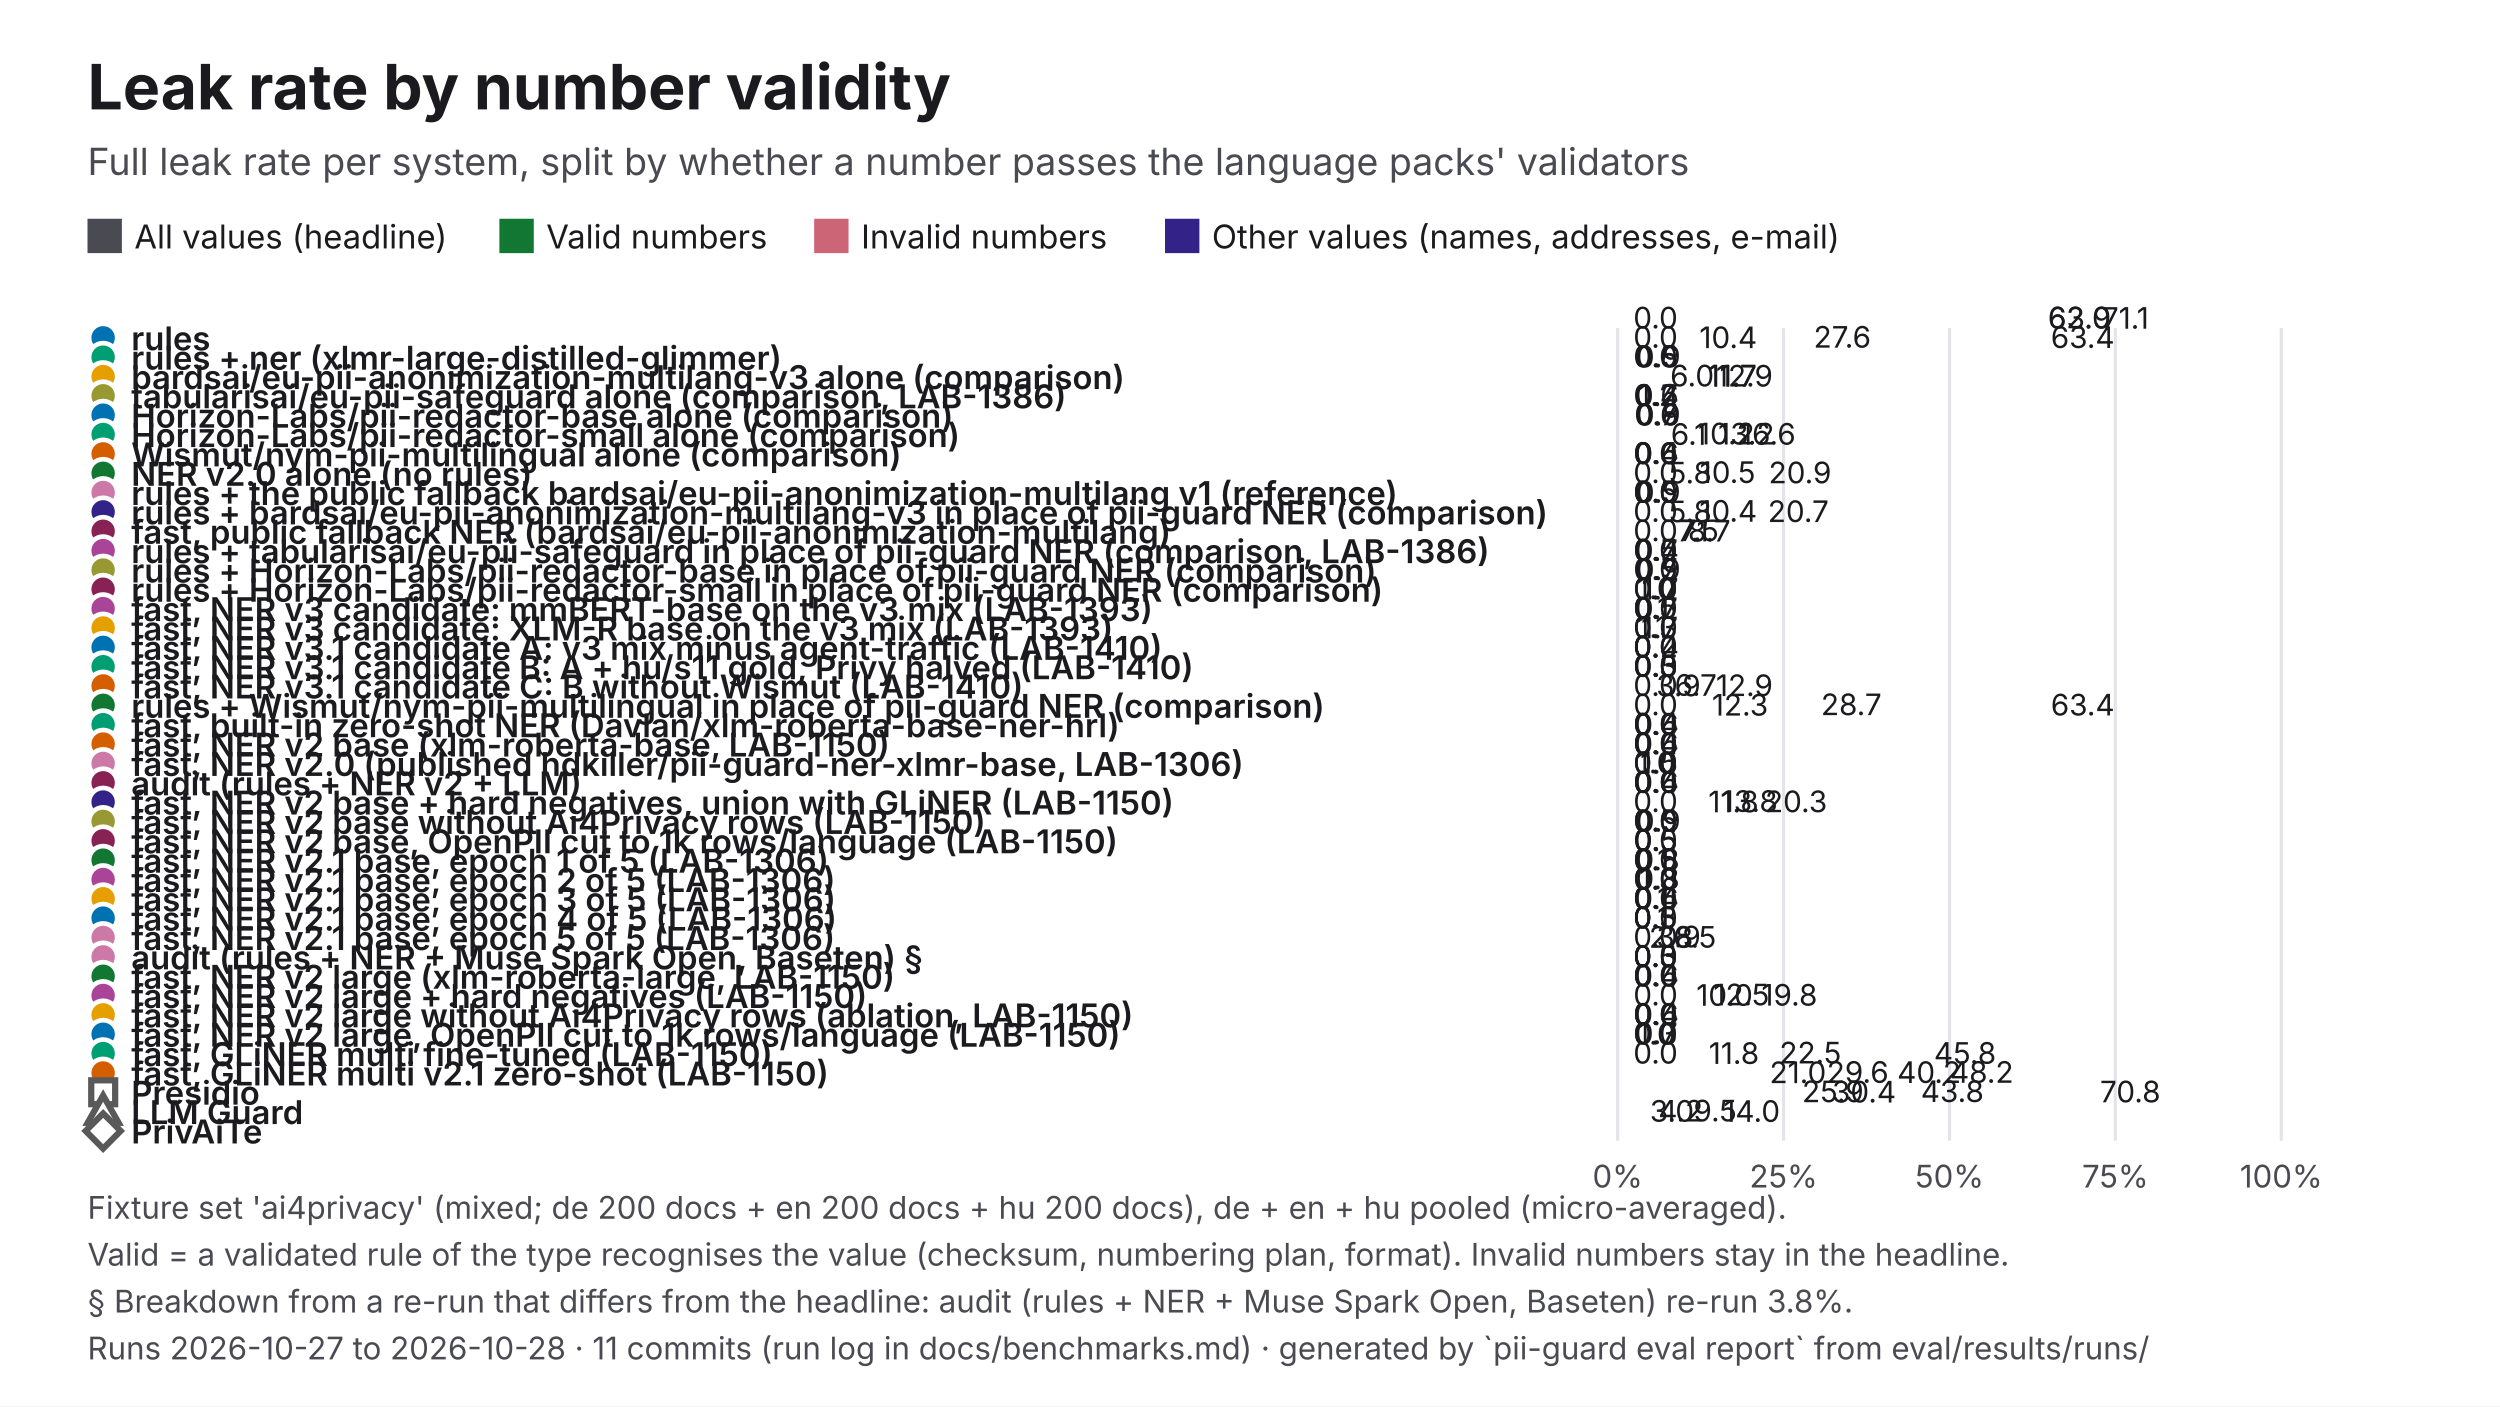
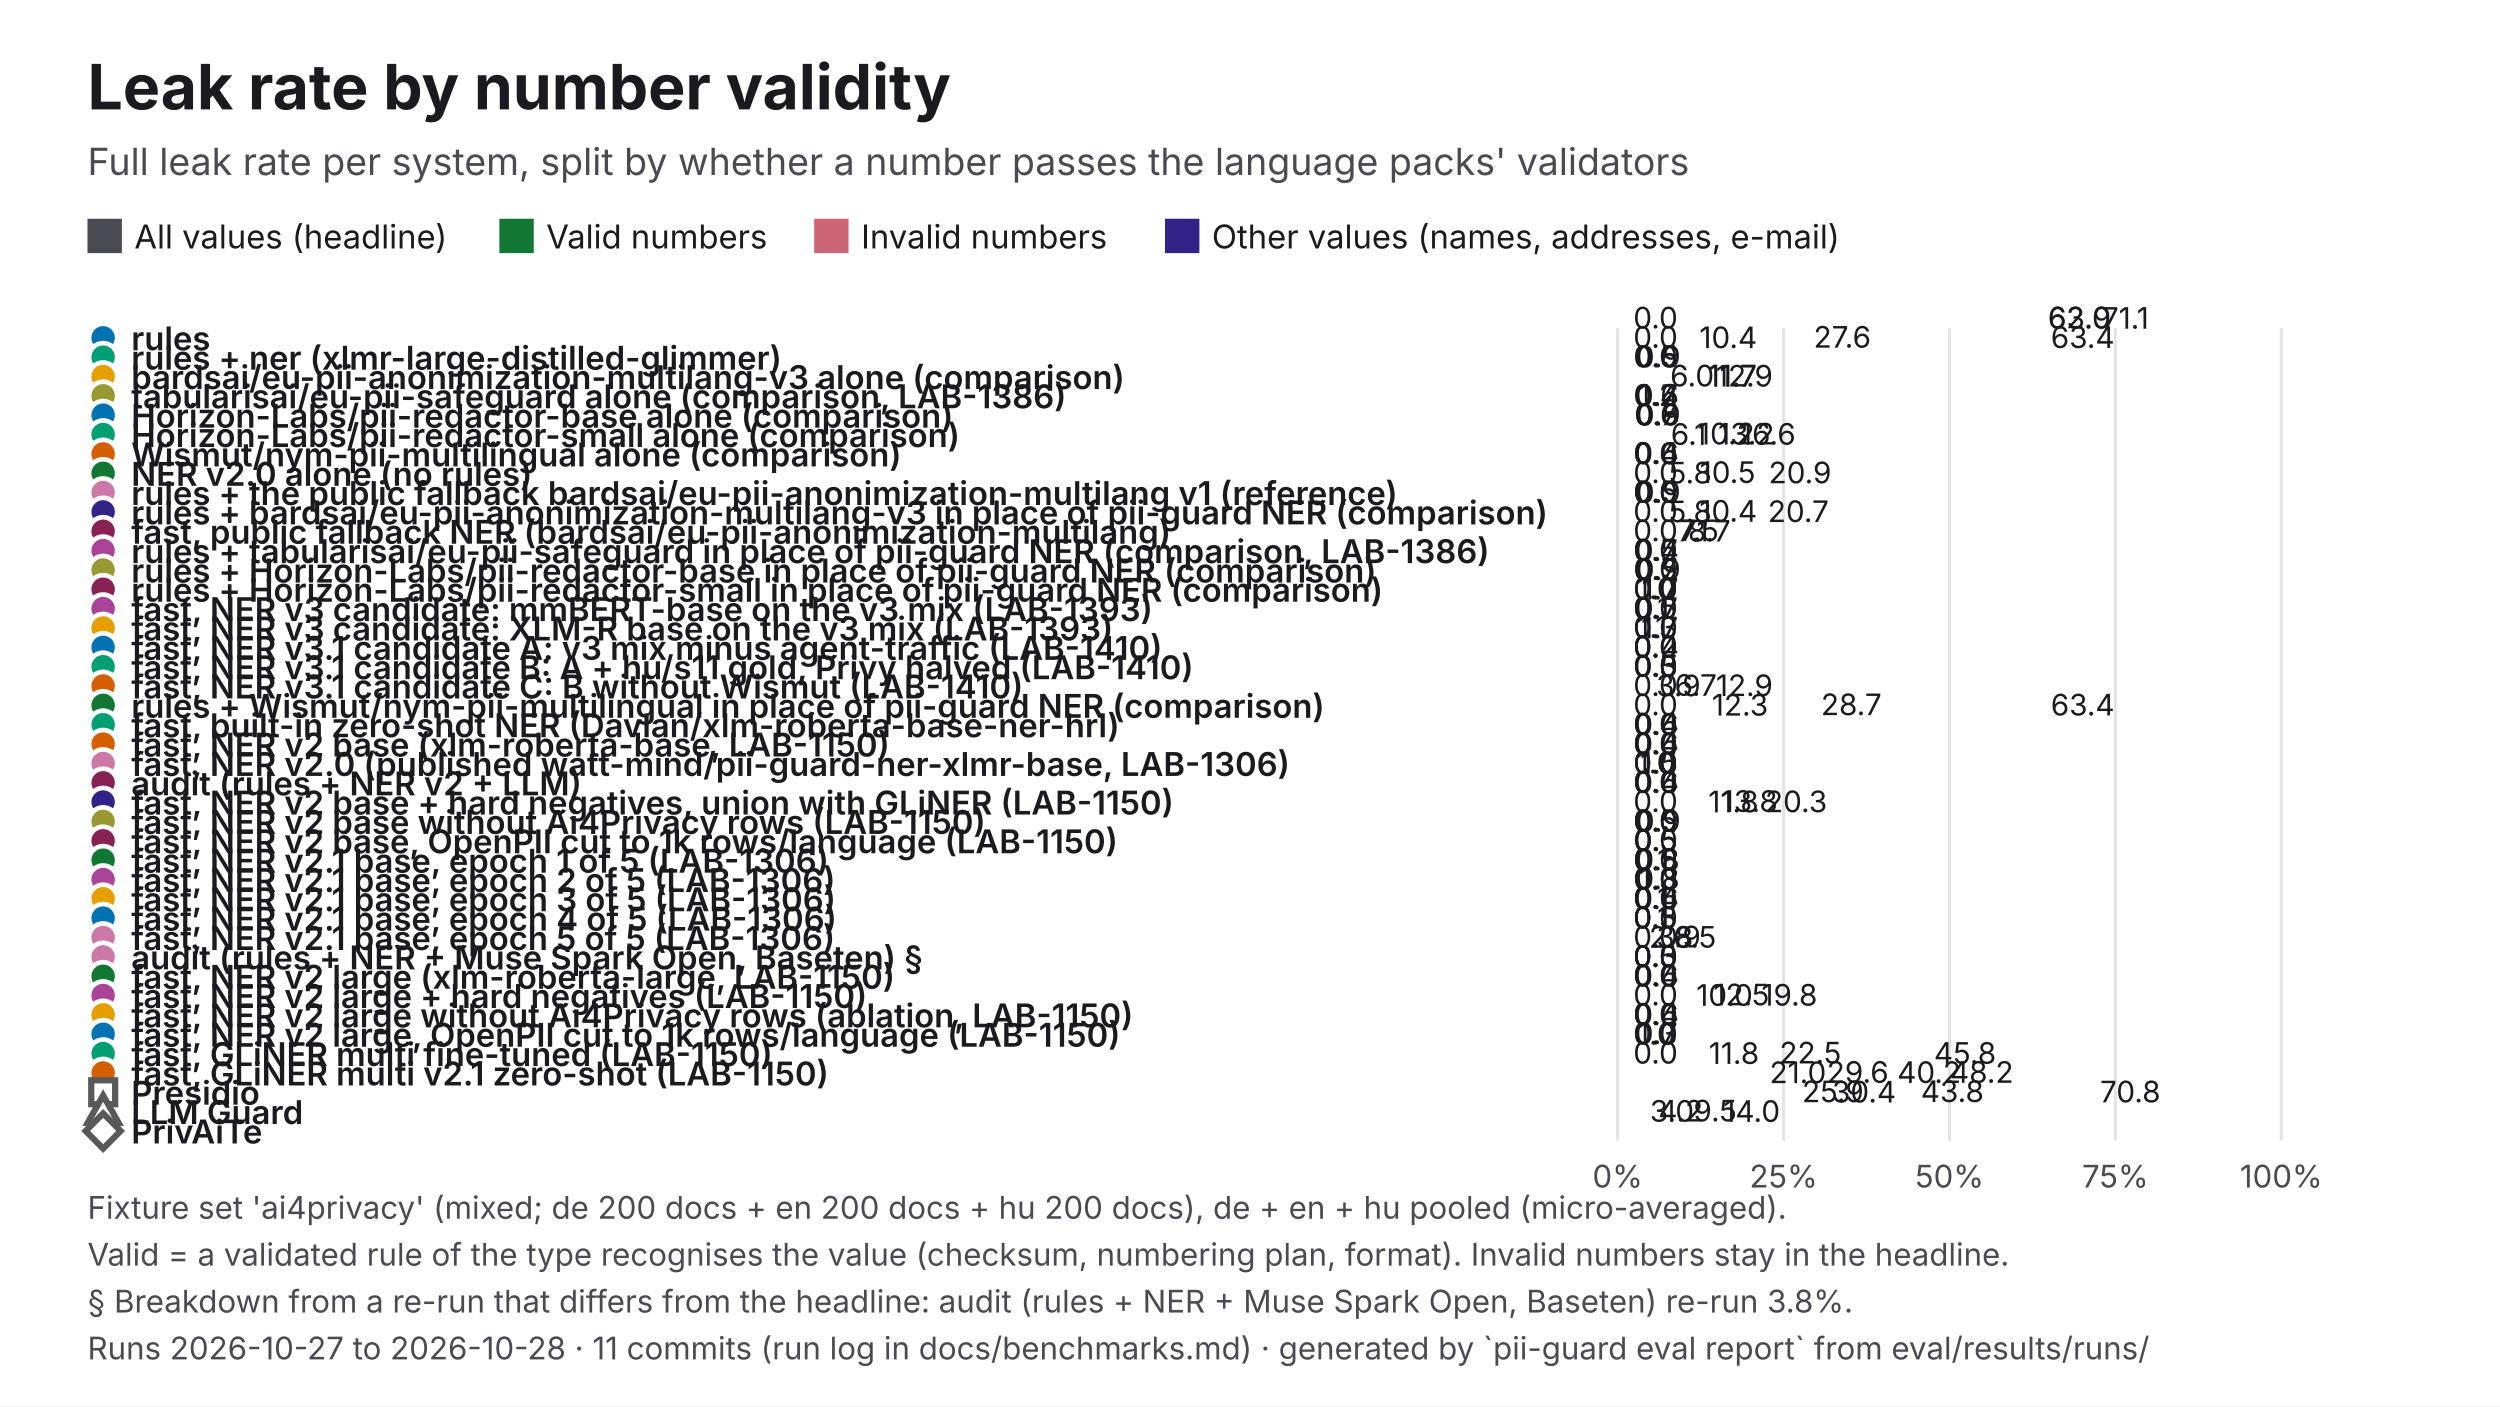
<svg xmlns="http://www.w3.org/2000/svg" viewBox="0 0 1600 900" width="1600" height="900" role="img" aria-labelledby="t d" font-family="Inter, 'Helvetica Neue', Helvetica, Arial, sans-serif">
  <rect width="1600" height="900" fill="#FFFFFF" />
  <text x="56" y="70" font-size="40" fill="#1B1B1F" font-weight="700">Leak rate by number validity</text>
  <text x="56" y="112" font-size="24" fill="#4A4A52">Full leak rate per system, split by whether a number passes the language packs' validators</text>
  <rect x="56" y="140" width="22" height="22" fill="#4A4A52" />
  <text x="86" y="159" font-size="21" fill="#1B1B1F">All values (headline)</text>
  <rect x="319.61" y="140" width="22" height="22" fill="#117733" />
  <text x="349.6" y="159" font-size="21" fill="#1B1B1F">Valid numbers</text>
  <rect x="521.06" y="140" width="22" height="22" fill="#CC6677" />
  <text x="551.1" y="159" font-size="21" fill="#1B1B1F">Invalid numbers</text>
  <rect x="745.61" y="140" width="22" height="22" fill="#332288" />
  <text x="775.6" y="159" font-size="21" fill="#1B1B1F">Other values (names, addresses, e-mail)</text>
  <line x1="1035.3" y1="210" x2="1035.3" y2="730" stroke="#E3E3E8" stroke-width="2" />
  <text x="1035.3" y="760" font-size="20" fill="#4A4A52" text-anchor="middle">0%</text>
  <line x1="1141.5" y1="210" x2="1141.5" y2="730" stroke="#E3E3E8" stroke-width="2" />
  <text x="1141.5" y="760" font-size="20" fill="#4A4A52" text-anchor="middle">25%</text>
  <line x1="1247.7" y1="210" x2="1247.7" y2="730" stroke="#E3E3E8" stroke-width="2" />
  <text x="1247.7" y="760" font-size="20" fill="#4A4A52" text-anchor="middle">50%</text>
  <line x1="1353.8" y1="210" x2="1353.8" y2="730" stroke="#E3E3E8" stroke-width="2" />
  <text x="1353.8" y="760" font-size="20" fill="#4A4A52" text-anchor="middle">75%</text>
  <line x1="1460" y1="210" x2="1460" y2="730" stroke="#E3E3E8" stroke-width="2" />
  <text x="1460" y="760" font-size="20" fill="#4A4A52" text-anchor="middle">100%</text>
  <circle cx="66" cy="216.2" r="9" fill="#0072B2" stroke="#FFFFFF" stroke-width="3" />
  <text x="84" y="224.2" font-size="21" fill="#1B1B1F" font-weight="600">rules</text>
  <rect x="1035.3" y="218" width="267.2" height="-3.9" fill="#4A4A52" />
  <text x="1310.6" y="210.1" font-size="19" fill="#1B1B1F">62.9</text>
  <rect x="1035.3" y="218.1" width="2" height="-3.9" fill="#117733" />
  <text x="1045.3" y="210.2" font-size="19" fill="#1B1B1F">0.0</text>
  <rect x="1035.3" y="218.2" width="267.5" height="-3.9" fill="#CC6677" />
  <text x="1310.8" y="210.3" font-size="19" fill="#1B1B1F">63.0</text>
  <rect x="1035.3" y="218.3" width="301.8" height="-3.9" fill="#332288" />
  <text x="1345.2" y="210.4" font-size="19" fill="#1B1B1F">71.1</text>
  <circle cx="66" cy="228.6" r="9" fill="#009E73" stroke="#FFFFFF" stroke-width="3" />
  <text x="84" y="236.6" font-size="21" fill="#1B1B1F" font-weight="600">rules + ner (xlmr-large-distilled-glimmer)</text>
  <rect x="1035.3" y="230.4" width="117.4" height="-3.9" fill="#4A4A52" />
  <text x="1160.7" y="222.5" font-size="19" fill="#1B1B1F">27.6</text>
  <rect x="1035.3" y="230.5" width="2" height="-3.9" fill="#117733" />
  <text x="1045.3" y="222.6" font-size="19" fill="#1B1B1F">0.0</text>
  <rect x="1035.3" y="230.6" width="269.2" height="-3.9" fill="#CC6677" />
  <text x="1312.5" y="222.7" font-size="19" fill="#1B1B1F">63.4</text>
  <rect x="1035.3" y="230.7" width="44.2" height="-3.9" fill="#332288" />
  <text x="1087.6" y="222.8" font-size="19" fill="#1B1B1F">10.4</text>
  <circle cx="66" cy="241" r="9" fill="#E69F00" stroke="#FFFFFF" stroke-width="3" />
  <text x="84" y="249" font-size="21" fill="#1B1B1F" font-weight="600">bardsai/eu-pii-anonimization-multilang-v3 alone (comparison)</text>
  <rect x="1035.3" y="242.8" width="2.3" height="-3.9" fill="#4A4A52" />
  <text x="1045.7" y="234.9" font-size="19" fill="#1B1B1F">0.5</text>
  <rect x="1035.3" y="242.9" width="2.5" height="-3.9" fill="#117733" />
  <text x="1045.9" y="235" font-size="19" fill="#1B1B1F">0.6</text>
  <rect x="1035.3" y="243" width="2" height="-3.9" fill="#CC6677" />
  <text x="1045.3" y="235" font-size="19" fill="#1B1B1F">0.0</text>
  <rect x="1035.3" y="243" width="3.7" height="-3.9" fill="#332288" />
  <text x="1047" y="235.1" font-size="19" fill="#1B1B1F">0.9</text>
  <circle cx="66" cy="253.3" r="9" fill="#999933" stroke="#FFFFFF" stroke-width="3" />
  <text x="84" y="261.3" font-size="21" fill="#1B1B1F" font-weight="600">tabularisai/eu-pii-safeguard alone (comparison, LAB-1386)</text>
  <rect x="1035.3" y="255.1" width="49.6" height="-3.9" fill="#4A4A52" />
  <text x="1092.9" y="247.2" font-size="19" fill="#1B1B1F">11.7</text>
  <rect x="1035.3" y="255.2" width="25.6" height="-3.9" fill="#117733" />
  <text x="1068.9" y="247.3" font-size="19" fill="#1B1B1F">6.0</text>
  <rect x="1035.3" y="255.3" width="54.9" height="-3.9" fill="#CC6677" />
  <text x="1098.2" y="247.4" font-size="19" fill="#1B1B1F">12.9</text>
  <rect x="1035.3" y="255.4" width="49.6" height="-3.9" fill="#332288" />
  <text x="1092.9" y="247.5" font-size="19" fill="#1B1B1F">11.7</text>
  <circle cx="66" cy="265.7" r="9" fill="#0072B2" stroke="#FFFFFF" stroke-width="3" />
  <text x="84" y="273.7" font-size="21" fill="#1B1B1F" font-weight="600">Horizon-Labs/pii-redactor-base alone (comparison)</text>
  <rect x="1035.3" y="267.5" width="2.7" height="-3.9" fill="#4A4A52" />
  <text x="1046.1" y="259.6" font-size="19" fill="#1B1B1F">0.6</text>
  <rect x="1035.3" y="267.6" width="5.1" height="-3.9" fill="#117733" />
  <text x="1048.4" y="259.7" font-size="19" fill="#1B1B1F">1.2</text>
  <rect x="1035.3" y="267.7" width="2" height="-3.9" fill="#CC6677" />
  <text x="1045.3" y="259.8" font-size="19" fill="#1B1B1F">0.4</text>
  <rect x="1035.3" y="267.8" width="3" height="-3.9" fill="#332288" />
  <text x="1046.4" y="259.9" font-size="19" fill="#1B1B1F">0.7</text>
  <circle cx="66" cy="278.1" r="9" fill="#009E73" stroke="#FFFFFF" stroke-width="3" />
  <text x="84" y="286.1" font-size="21" fill="#1B1B1F" font-weight="600">Horizon-Labs/pii-redactor-small alone (comparison)</text>
  <rect x="1035.3" y="279.9" width="3.3" height="-3.9" fill="#4A4A52" />
  <text x="1046.7" y="272" font-size="19" fill="#1B1B1F">0.8</text>
  <rect x="1035.3" y="280" width="2.5" height="-3.9" fill="#117733" />
  <text x="1045.9" y="272.1" font-size="19" fill="#1B1B1F">0.6</text>
  <rect x="1035.3" y="280.1" width="2.8" height="-3.9" fill="#CC6677" />
  <text x="1046.2" y="272.2" font-size="19" fill="#1B1B1F">0.7</text>
  <rect x="1035.3" y="280.2" width="3.7" height="-3.9" fill="#332288" />
  <text x="1047" y="272.3" font-size="19" fill="#1B1B1F">0.9</text>
  <circle cx="66" cy="290.5" r="9" fill="#D55E00" stroke="#FFFFFF" stroke-width="3" />
  <text x="84" y="298.5" font-size="21" fill="#1B1B1F" font-weight="600">Wismut/nym-pii-multilingual alone (comparison)</text>
  <rect x="1035.3" y="292.3" width="43.4" height="-3.9" fill="#4A4A52" />
  <text x="1086.7" y="284.4" font-size="19" fill="#1B1B1F">10.2</text>
  <rect x="1035.3" y="292.4" width="56.3" height="-3.9" fill="#117733" />
  <text x="1099.6" y="284.5" font-size="19" fill="#1B1B1F">13.2</text>
  <rect x="1035.3" y="292.5" width="70.3" height="-3.9" fill="#CC6677" />
  <text x="1113.6" y="284.6" font-size="19" fill="#1B1B1F">16.6</text>
  <rect x="1035.3" y="292.6" width="25.9" height="-3.9" fill="#332288" />
  <text x="1069.3" y="284.7" font-size="19" fill="#1B1B1F">6.1</text>
  <circle cx="66" cy="302.9" r="9" fill="#117733" stroke="#FFFFFF" stroke-width="3" />
  <text x="84" y="310.9" font-size="21" fill="#1B1B1F" font-weight="600">NER v2.0 alone (no rules)</text>
  <rect x="1035.3" y="304.7" width="2" height="-3.9" fill="#4A4A52" />
  <text x="1045.3" y="296.8" font-size="19" fill="#1B1B1F">0.4</text>
  <rect x="1035.3" y="304.8" width="2.5" height="-3.9" fill="#117733" />
  <text x="1045.9" y="296.9" font-size="19" fill="#1B1B1F">0.6</text>
  <rect x="1035.3" y="304.9" width="2" height="-3.9" fill="#CC6677" />
  <text x="1045.3" y="297" font-size="19" fill="#1B1B1F">0.0</text>
  <rect x="1035.3" y="305" width="2.7" height="-3.9" fill="#332288" />
  <text x="1046" y="297" font-size="19" fill="#1B1B1F">0.6</text>
  <circle cx="66" cy="315.2" r="9" fill="#CC79A7" stroke="#FFFFFF" stroke-width="3" />
  <text x="84" y="323.2" font-size="21" fill="#1B1B1F" font-weight="600">rules + the public fallback bardsai/eu-pii-anonimization-multilang v1 (reference)</text>
  <rect x="1035.3" y="317" width="44.5" height="-3.9" fill="#4A4A52" />
  <text x="1087.8" y="309.1" font-size="19" fill="#1B1B1F">10.5</text>
  <rect x="1035.3" y="317.1" width="2" height="-3.9" fill="#117733" />
  <text x="1045.3" y="309.2" font-size="19" fill="#1B1B1F">0.0</text>
  <rect x="1035.3" y="317.2" width="88.6" height="-3.9" fill="#CC6677" />
  <text x="1131.9" y="309.3" font-size="19" fill="#1B1B1F">20.9</text>
  <rect x="1035.3" y="317.3" width="24.6" height="-3.9" fill="#332288" />
  <text x="1068" y="309.4" font-size="19" fill="#1B1B1F">5.8</text>
  <circle cx="66" cy="327.6" r="9" fill="#332288" stroke="#FFFFFF" stroke-width="3" />
  <text x="84" y="335.6" font-size="21" fill="#1B1B1F" font-weight="600">rules + bardsai/eu-pii-anonimization-multilang-v3 in place of pii-guard NER (comparison)</text>
  <rect x="1035.3" y="329.4" width="2.1" height="-3.9" fill="#4A4A52" />
  <text x="1045.5" y="321.5" font-size="19" fill="#1B1B1F">0.5</text>
  <rect x="1035.3" y="329.5" width="2" height="-3.9" fill="#117733" />
  <text x="1045.3" y="321.6" font-size="19" fill="#1B1B1F">0.0</text>
  <rect x="1035.3" y="329.6" width="2" height="-3.9" fill="#CC6677" />
  <text x="1045.3" y="321.7" font-size="19" fill="#1B1B1F">0.0</text>
  <rect x="1035.3" y="329.7" width="3.7" height="-3.9" fill="#332288" />
  <text x="1047" y="321.8" font-size="19" fill="#1B1B1F">0.9</text>
  <circle cx="66" cy="340" r="9" fill="#882255" stroke="#FFFFFF" stroke-width="3" />
  <text x="84" y="348" font-size="21" fill="#1B1B1F" font-weight="600">fast, public fallback NER (bardsai/eu-pii-anonimization-multilang)</text>
  <rect x="1035.3" y="341.8" width="44.3" height="-3.9" fill="#4A4A52" />
  <text x="1087.6" y="333.9" font-size="19" fill="#1B1B1F">10.4</text>
  <rect x="1035.3" y="341.9" width="2" height="-3.9" fill="#117733" />
  <text x="1045.3" y="334" font-size="19" fill="#1B1B1F">0.0</text>
  <rect x="1035.3" y="342" width="88" height="-3.9" fill="#CC6677" />
  <text x="1131.4" y="334.1" font-size="19" fill="#1B1B1F">20.7</text>
  <rect x="1035.3" y="342.1" width="24.6" height="-3.9" fill="#332288" />
  <text x="1068" y="334.2" font-size="19" fill="#1B1B1F">5.8</text>
  <circle cx="66" cy="352.4" r="9" fill="#AA4499" stroke="#FFFFFF" stroke-width="3" />
  <text x="84" y="360.4" font-size="21" fill="#1B1B1F" font-weight="600">rules + tabularisai/eu-pii-safeguard in place of pii-guard NER (comparison, LAB-1386)</text>
  <rect x="1035.3" y="354.2" width="31.9" height="-3.9" fill="#4A4A52" />
  <text x="1075.2" y="346.3" font-size="19" fill="#1B1B1F">7.5</text>
  <rect x="1035.3" y="354.3" width="2" height="-3.9" fill="#117733" />
  <text x="1045.3" y="346.4" font-size="19" fill="#1B1B1F">0.0</text>
  <rect x="1035.3" y="354.4" width="30.3" height="-3.9" fill="#CC6677" />
  <text x="1073.6" y="346.5" font-size="19" fill="#1B1B1F">7.1</text>
  <rect x="1035.3" y="354.5" width="36.9" height="-3.9" fill="#332288" />
  <text x="1080.3" y="346.6" font-size="19" fill="#1B1B1F">8.7</text>
  <circle cx="66" cy="364.8" r="9" fill="#999933" stroke="#FFFFFF" stroke-width="3" />
  <text x="84" y="372.8" font-size="21" fill="#1B1B1F" font-weight="600">rules + Horizon-Labs/pii-redactor-base in place of pii-guard NER (comparison)</text>
  <rect x="1035.3" y="366.6" width="2.3" height="-3.9" fill="#4A4A52" />
  <text x="1045.7" y="358.7" font-size="19" fill="#1B1B1F">0.5</text>
  <rect x="1035.3" y="366.7" width="2" height="-3.9" fill="#117733" />
  <text x="1045.3" y="358.8" font-size="19" fill="#1B1B1F">0.0</text>
  <rect x="1035.3" y="366.8" width="2" height="-3.9" fill="#CC6677" />
  <text x="1045.3" y="358.9" font-size="19" fill="#1B1B1F">0.4</text>
  <rect x="1035.3" y="366.9" width="3" height="-3.9" fill="#332288" />
  <text x="1046.4" y="359" font-size="19" fill="#1B1B1F">0.7</text>
  <circle cx="66" cy="377.1" r="9" fill="#882255" stroke="#FFFFFF" stroke-width="3" />
  <text x="84" y="385.1" font-size="21" fill="#1B1B1F" font-weight="600">rules + Horizon-Labs/pii-redactor-small in place of pii-guard NER (comparison)</text>
  <rect x="1035.3" y="379" width="2.9" height="-3.9" fill="#4A4A52" />
  <text x="1046.3" y="371" font-size="19" fill="#1B1B1F">0.7</text>
  <rect x="1035.3" y="379" width="2" height="-3.9" fill="#117733" />
  <text x="1045.3" y="371.1" font-size="19" fill="#1B1B1F">0.0</text>
  <rect x="1035.3" y="379.1" width="2.3" height="-3.9" fill="#CC6677" />
  <text x="1045.6" y="371.2" font-size="19" fill="#1B1B1F">0.5</text>
  <rect x="1035.3" y="379.2" width="3.7" height="-3.9" fill="#332288" />
  <text x="1047" y="371.3" font-size="19" fill="#1B1B1F">0.9</text>
  <circle cx="66" cy="389.5" r="9" fill="#AA4499" stroke="#FFFFFF" stroke-width="3" />
  <text x="84" y="397.5" font-size="21" fill="#1B1B1F" font-weight="600">fast, NER v3 candidate: mmBERT-base on the v3 mix (LAB-1393)</text>
  <rect x="1035.3" y="391.3" width="4.3" height="-3.9" fill="#4A4A52" />
  <text x="1047.6" y="383.4" font-size="19" fill="#1B1B1F">1.0</text>
  <rect x="1035.3" y="391.4" width="2" height="-3.9" fill="#117733" />
  <text x="1045.3" y="383.5" font-size="19" fill="#1B1B1F">0.0</text>
  <rect x="1035.3" y="391.5" width="2" height="-3.9" fill="#CC6677" />
  <text x="1045.3" y="383.6" font-size="19" fill="#1B1B1F">0.0</text>
  <rect x="1035.3" y="391.6" width="7.3" height="-3.9" fill="#332288" />
  <text x="1050.6" y="383.7" font-size="19" fill="#1B1B1F">1.7</text>
  <circle cx="66" cy="401.9" r="9" fill="#E69F00" stroke="#FFFFFF" stroke-width="3" />
  <text x="84" y="409.9" font-size="21" fill="#1B1B1F" font-weight="600">fast, NER v3 candidate: XLM-R base on the v3 mix (LAB-1393)</text>
  <rect x="1035.3" y="403.7" width="2" height="-3.9" fill="#4A4A52" />
  <text x="1045.3" y="395.8" font-size="19" fill="#1B1B1F">0.5</text>
  <rect x="1035.3" y="403.8" width="2" height="-3.9" fill="#117733" />
  <text x="1045.3" y="395.9" font-size="19" fill="#1B1B1F">0.0</text>
  <rect x="1035.3" y="403.9" width="2" height="-3.9" fill="#CC6677" />
  <text x="1045.3" y="396" font-size="19" fill="#1B1B1F">0.1</text>
  <rect x="1035.3" y="404" width="3" height="-3.9" fill="#332288" />
  <text x="1046.4" y="396.1" font-size="19" fill="#1B1B1F">0.7</text>
  <circle cx="66" cy="414.3" r="9" fill="#0072B2" stroke="#FFFFFF" stroke-width="3" />
  <text x="84" y="422.3" font-size="21" fill="#1B1B1F" font-weight="600">fast, NER v3.1 candidate A: v3 mix minus agent-traffic (LAB-1410)</text>
  <rect x="1035.3" y="416.1" width="4.5" height="-3.9" fill="#4A4A52" />
  <text x="1047.8" y="408.2" font-size="19" fill="#1B1B1F">1.1</text>
  <rect x="1035.3" y="416.2" width="2" height="-3.9" fill="#117733" />
  <text x="1045.3" y="408.3" font-size="19" fill="#1B1B1F">0.0</text>
  <rect x="1035.3" y="416.3" width="2" height="-3.9" fill="#CC6677" />
  <text x="1045.3" y="408.4" font-size="19" fill="#1B1B1F">0.3</text>
  <rect x="1035.3" y="416.4" width="7" height="-3.9" fill="#332288" />
  <text x="1050.3" y="408.5" font-size="19" fill="#1B1B1F">1.7</text>
  <circle cx="66" cy="426.7" r="9" fill="#009E73" stroke="#FFFFFF" stroke-width="3" />
  <text x="84" y="434.7" font-size="21" fill="#1B1B1F" font-weight="600">fast, NER v3.1 candidate B: A + hu/s11 gold, Privy halved (LAB-1410)</text>
  <rect x="1035.3" y="428.5" width="2" height="-3.9" fill="#4A4A52" />
  <text x="1045.3" y="420.6" font-size="19" fill="#1B1B1F">0.2</text>
  <rect x="1035.3" y="428.6" width="2" height="-3.9" fill="#117733" />
  <text x="1045.3" y="420.7" font-size="19" fill="#1B1B1F">0.0</text>
  <rect x="1035.3" y="428.7" width="2" height="-3.9" fill="#CC6677" />
  <text x="1045.3" y="420.8" font-size="19" fill="#1B1B1F">0.0</text>
  <rect x="1035.3" y="428.8" width="2" height="-3.9" fill="#332288" />
  <text x="1045.3" y="420.9" font-size="19" fill="#1B1B1F">0.4</text>
  <circle cx="66" cy="439" r="9" fill="#D55E00" stroke="#FFFFFF" stroke-width="3" />
  <text x="84" y="447" font-size="21" fill="#1B1B1F" font-weight="600">fast, NER v3.1 candidate C: B without Wismut (LAB-1410)</text>
  <rect x="1035.3" y="440.9" width="2" height="-3.9" fill="#4A4A52" />
  <text x="1045.3" y="433" font-size="19" fill="#1B1B1F">0.3</text>
  <rect x="1035.3" y="441" width="2" height="-3.9" fill="#117733" />
  <text x="1045.3" y="433" font-size="19" fill="#1B1B1F">0.0</text>
  <rect x="1035.3" y="441" width="2" height="-3.9" fill="#CC6677" />
  <text x="1045.3" y="433.1" font-size="19" fill="#1B1B1F">0.0</text>
  <rect x="1035.3" y="441.1" width="2.3" height="-3.9" fill="#332288" />
  <text x="1045.7" y="433.2" font-size="19" fill="#1B1B1F">0.5</text>
  <circle cx="66" cy="451.4" r="9" fill="#117733" stroke="#FFFFFF" stroke-width="3" />
  <text x="84" y="459.4" font-size="21" fill="#1B1B1F" font-weight="600">rules + Wismut/nym-pii-multilingual in place of pii-guard NER (comparison)</text>
  <rect x="1035.3" y="453.2" width="28.4" height="-3.9" fill="#4A4A52" />
  <text x="1071.7" y="445.3" font-size="19" fill="#1B1B1F">6.7</text>
  <rect x="1035.3" y="453.3" width="2" height="-3.9" fill="#117733" />
  <text x="1045.3" y="445.4" font-size="19" fill="#1B1B1F">0.0</text>
  <rect x="1035.3" y="453.4" width="54.9" height="-3.9" fill="#CC6677" />
  <text x="1098.2" y="445.5" font-size="19" fill="#1B1B1F">12.9</text>
  <rect x="1035.3" y="453.5" width="16.6" height="-3.9" fill="#332288" />
  <text x="1060" y="445.6" font-size="19" fill="#1B1B1F">3.9</text>
  <circle cx="66" cy="463.8" r="9" fill="#009E73" stroke="#FFFFFF" stroke-width="3" />
  <text x="84" y="471.8" font-size="21" fill="#1B1B1F" font-weight="600">fast, built-in zero-shot NER (Davlan/xlm-roberta-base-ner-hrl)</text>
  <rect x="1035.3" y="465.6" width="122" height="-3.9" fill="#4A4A52" />
  <text x="1165.4" y="457.7" font-size="19" fill="#1B1B1F">28.7</text>
  <rect x="1035.3" y="465.7" width="2" height="-3.9" fill="#117733" />
  <text x="1045.3" y="457.8" font-size="19" fill="#1B1B1F">0.0</text>
  <rect x="1035.3" y="465.8" width="269.2" height="-3.9" fill="#CC6677" />
  <text x="1312.5" y="457.9" font-size="19" fill="#1B1B1F">63.4</text>
  <rect x="1035.3" y="465.9" width="52.2" height="-3.9" fill="#332288" />
  <text x="1095.6" y="458" font-size="19" fill="#1B1B1F">12.3</text>
  <circle cx="66" cy="476.2" r="9" fill="#D55E00" stroke="#FFFFFF" stroke-width="3" />
  <text x="84" y="484.2" font-size="21" fill="#1B1B1F" font-weight="600">fast, NER v2 base (xlm-roberta-base, LAB-1150)</text>
  <rect x="1035.3" y="478" width="2" height="-3.9" fill="#4A4A52" />
  <text x="1045.3" y="470.1" font-size="19" fill="#1B1B1F">0.4</text>
  <rect x="1035.3" y="478.1" width="2" height="-3.9" fill="#117733" />
  <text x="1045.3" y="470.2" font-size="19" fill="#1B1B1F">0.0</text>
  <rect x="1035.3" y="478.2" width="2" height="-3.9" fill="#CC6677" />
  <text x="1045.3" y="470.3" font-size="19" fill="#1B1B1F">0.0</text>
  <rect x="1035.3" y="478.3" width="2.7" height="-3.9" fill="#332288" />
  <text x="1046" y="470.4" font-size="19" fill="#1B1B1F">0.6</text>
  <circle cx="66" cy="488.6" r="9" fill="#CC79A7" stroke="#FFFFFF" stroke-width="3" />
-   <text x="84" y="496.6" font-size="21" fill="#1B1B1F" font-weight="600">fast, NER v2.0 (published hdkiller/pii-guard-ner-xlmr-base, LAB-1306)</text>
+   <text x="84" y="496.6" font-size="21" fill="#1B1B1F" font-weight="600">fast, NER v2.0 (published watt-mind/pii-guard-ner-xlmr-base, LAB-1306)</text>
  <rect x="1035.3" y="490.4" width="2" height="-3.9" fill="#4A4A52" />
  <text x="1045.3" y="482.5" font-size="19" fill="#1B1B1F">0.4</text>
  <rect x="1035.3" y="490.5" width="2" height="-3.9" fill="#117733" />
  <text x="1045.3" y="482.6" font-size="19" fill="#1B1B1F">0.0</text>
  <rect x="1035.3" y="490.6" width="2" height="-3.9" fill="#CC6677" />
  <text x="1045.3" y="482.7" font-size="19" fill="#1B1B1F">0.0</text>
  <rect x="1035.3" y="490.7" width="2.7" height="-3.9" fill="#332288" />
  <text x="1046" y="482.8" font-size="19" fill="#1B1B1F">0.6</text>
  <circle cx="66" cy="501" r="9" fill="#882255" stroke="#FFFFFF" stroke-width="3" />
  <text x="84" y="509" font-size="21" fill="#1B1B1F" font-weight="600">audit (rules + NER v2 + LLM)</text>
  <rect x="1035.3" y="502.8" width="4.2" height="-3.9" fill="#4A4A52" />
  <text x="1047.5" y="494.9" font-size="19" fill="#1B1B1F">1.0</text>
  <rect x="1035.3" y="502.9" width="2" height="-3.9" fill="#117733" />
  <text x="1045.3" y="495" font-size="19" fill="#1B1B1F">0.0</text>
  <rect x="1035.3" y="503" width="2" height="-3.9" fill="#CC6677" />
  <text x="1045.3" y="495" font-size="19" fill="#1B1B1F">0.0</text>
  <rect x="1035.3" y="503" width="6.3" height="-3.9" fill="#332288" />
  <text x="1049.7" y="495.1" font-size="19" fill="#1B1B1F">1.5</text>
  <circle cx="66" cy="513.3" r="9" fill="#332288" stroke="#FFFFFF" stroke-width="3" />
  <text x="84" y="521.3" font-size="21" fill="#1B1B1F" font-weight="600">fast, NER v2 base + hard negatives, union with GLiNER (LAB-1150)</text>
  <rect x="1035.3" y="515.1" width="2" height="-3.9" fill="#4A4A52" />
  <text x="1045.3" y="507.2" font-size="19" fill="#1B1B1F">0.4</text>
  <rect x="1035.3" y="515.2" width="2" height="-3.9" fill="#117733" />
  <text x="1045.3" y="507.3" font-size="19" fill="#1B1B1F">0.0</text>
  <rect x="1035.3" y="515.3" width="2" height="-3.9" fill="#CC6677" />
  <text x="1045.3" y="507.4" font-size="19" fill="#1B1B1F">0.0</text>
  <rect x="1035.3" y="515.4" width="2.7" height="-3.9" fill="#332288" />
  <text x="1046" y="507.5" font-size="19" fill="#1B1B1F">0.6</text>
  <circle cx="66" cy="525.7" r="9" fill="#999933" stroke="#FFFFFF" stroke-width="3" />
  <text x="84" y="533.7" font-size="21" fill="#1B1B1F" font-weight="600">fast, NER v2 base without Ai4Privacy rows (LAB-1150)</text>
  <rect x="1035.3" y="527.5" width="58.5" height="-3.9" fill="#4A4A52" />
  <text x="1101.9" y="519.6" font-size="19" fill="#1B1B1F">13.8</text>
  <rect x="1035.3" y="527.6" width="2" height="-3.9" fill="#117733" />
  <text x="1045.3" y="519.7" font-size="19" fill="#1B1B1F">0.0</text>
  <rect x="1035.3" y="527.7" width="86.3" height="-3.9" fill="#CC6677" />
  <text x="1129.6" y="519.8" font-size="19" fill="#1B1B1F">20.3</text>
  <rect x="1035.3" y="527.8" width="49.9" height="-3.9" fill="#332288" />
  <text x="1093.3" y="519.9" font-size="19" fill="#1B1B1F">11.8</text>
  <circle cx="66" cy="538.1" r="9" fill="#882255" stroke="#FFFFFF" stroke-width="3" />
  <text x="84" y="546.1" font-size="21" fill="#1B1B1F" font-weight="600">fast, NER v2 base, OpenPII cut to 1k rows/language (LAB-1150)</text>
  <rect x="1035.3" y="539.9" width="2.1" height="-3.9" fill="#4A4A52" />
  <text x="1045.5" y="532" font-size="19" fill="#1B1B1F">0.5</text>
  <rect x="1035.3" y="540" width="2" height="-3.9" fill="#117733" />
  <text x="1045.3" y="532.1" font-size="19" fill="#1B1B1F">0.0</text>
  <rect x="1035.3" y="540.1" width="2" height="-3.9" fill="#CC6677" />
  <text x="1045.3" y="532.2" font-size="19" fill="#1B1B1F">0.0</text>
  <rect x="1035.3" y="540.2" width="3.7" height="-3.9" fill="#332288" />
  <text x="1047" y="532.3" font-size="19" fill="#1B1B1F">0.9</text>
  <circle cx="66" cy="550.5" r="9" fill="#117733" stroke="#FFFFFF" stroke-width="3" />
  <text x="84" y="558.5" font-size="21" fill="#1B1B1F" font-weight="600">fast, NER v2.1 base, epoch 1 of 5 (LAB-1306)</text>
  <rect x="1035.3" y="552.3" width="2.1" height="-3.9" fill="#4A4A52" />
  <text x="1045.5" y="544.4" font-size="19" fill="#1B1B1F">0.5</text>
  <rect x="1035.3" y="552.4" width="2" height="-3.9" fill="#117733" />
  <text x="1045.3" y="544.5" font-size="19" fill="#1B1B1F">0.0</text>
  <rect x="1035.3" y="552.5" width="2.3" height="-3.9" fill="#CC6677" />
  <text x="1045.6" y="544.6" font-size="19" fill="#1B1B1F">0.5</text>
  <rect x="1035.3" y="552.6" width="2.3" height="-3.9" fill="#332288" />
  <text x="1045.7" y="544.7" font-size="19" fill="#1B1B1F">0.5</text>
  <circle cx="66" cy="562.9" r="9" fill="#AA4499" stroke="#FFFFFF" stroke-width="3" />
  <text x="84" y="570.9" font-size="21" fill="#1B1B1F" font-weight="600">fast, NER v2.1 base, epoch 2 of 5 (LAB-1306)</text>
  <rect x="1035.3" y="564.7" width="2.1" height="-3.9" fill="#4A4A52" />
  <text x="1045.5" y="556.8" font-size="19" fill="#1B1B1F">0.5</text>
  <rect x="1035.3" y="564.8" width="2" height="-3.9" fill="#117733" />
  <text x="1045.3" y="556.9" font-size="19" fill="#1B1B1F">0.0</text>
  <rect x="1035.3" y="564.9" width="2" height="-3.9" fill="#CC6677" />
  <text x="1045.3" y="557" font-size="19" fill="#1B1B1F">0.1</text>
  <rect x="1035.3" y="565" width="3.3" height="-3.9" fill="#332288" />
  <text x="1046.7" y="557" font-size="19" fill="#1B1B1F">0.8</text>
  <circle cx="66" cy="575.2" r="9" fill="#E69F00" stroke="#FFFFFF" stroke-width="3" />
  <text x="84" y="583.2" font-size="21" fill="#1B1B1F" font-weight="600">fast, NER v2.1 base, epoch 3 of 5 (LAB-1306)</text>
  <rect x="1035.3" y="577" width="3.3" height="-3.9" fill="#4A4A52" />
  <text x="1046.7" y="569.1" font-size="19" fill="#1B1B1F">0.8</text>
  <rect x="1035.3" y="577.1" width="2" height="-3.9" fill="#117733" />
  <text x="1045.3" y="569.2" font-size="19" fill="#1B1B1F">0.0</text>
  <rect x="1035.3" y="577.2" width="2" height="-3.9" fill="#CC6677" />
  <text x="1045.3" y="569.3" font-size="19" fill="#1B1B1F">0.0</text>
  <rect x="1035.3" y="577.3" width="5.6" height="-3.9" fill="#332288" />
  <text x="1049" y="569.4" font-size="19" fill="#1B1B1F">1.3</text>
  <circle cx="66" cy="587.6" r="9" fill="#0072B2" stroke="#FFFFFF" stroke-width="3" />
  <text x="84" y="595.6" font-size="21" fill="#1B1B1F" font-weight="600">fast, NER v2.1 base, epoch 4 of 5 (LAB-1306)</text>
  <rect x="1035.3" y="589.4" width="2" height="-3.9" fill="#4A4A52" />
  <text x="1045.3" y="581.5" font-size="19" fill="#1B1B1F">0.4</text>
  <rect x="1035.3" y="589.5" width="2" height="-3.9" fill="#117733" />
  <text x="1045.3" y="581.6" font-size="19" fill="#1B1B1F">0.0</text>
  <rect x="1035.3" y="589.6" width="2" height="-3.9" fill="#CC6677" />
  <text x="1045.3" y="581.7" font-size="19" fill="#1B1B1F">0.1</text>
  <rect x="1035.3" y="589.7" width="2.7" height="-3.9" fill="#332288" />
  <text x="1046" y="581.8" font-size="19" fill="#1B1B1F">0.6</text>
  <circle cx="66" cy="600" r="9" fill="#CC79A7" stroke="#FFFFFF" stroke-width="3" />
  <text x="84" y="608" font-size="21" fill="#1B1B1F" font-weight="600">fast, NER v2.1 base, epoch 5 of 5 (LAB-1306)</text>
  <rect x="1035.3" y="601.8" width="2" height="-3.9" fill="#4A4A52" />
  <text x="1045.3" y="593.9" font-size="19" fill="#1B1B1F">0.3</text>
  <rect x="1035.3" y="601.9" width="2" height="-3.9" fill="#117733" />
  <text x="1045.3" y="594" font-size="19" fill="#1B1B1F">0.0</text>
  <rect x="1035.3" y="602" width="2" height="-3.9" fill="#CC6677" />
  <text x="1045.3" y="594.1" font-size="19" fill="#1B1B1F">0.1</text>
  <rect x="1035.3" y="602.1" width="2" height="-3.9" fill="#332288" />
  <text x="1045.3" y="594.2" font-size="19" fill="#1B1B1F">0.5</text>
  <circle cx="66" cy="612.4" r="9" fill="#CC79A7" stroke="#FFFFFF" stroke-width="3" />
  <text x="84" y="620.4" font-size="21" fill="#1B1B1F" font-weight="600">audit (rules + NER + Muse Spark Open, Baseten) §</text>
  <rect x="1035.3" y="614.2" width="16.7" height="-3.9" fill="#4A4A52" />
  <text x="1060.1" y="606.3" font-size="19" fill="#1B1B1F">3.9</text>
  <rect x="1035.3" y="614.3" width="2" height="-3.9" fill="#117733" />
  <text x="1045.3" y="606.4" font-size="19" fill="#1B1B1F">0.0</text>
  <rect x="1035.3" y="614.4" width="27.4" height="-3.9" fill="#CC6677" />
  <text x="1070.8" y="606.5" font-size="19" fill="#1B1B1F">6.5</text>
  <rect x="1035.3" y="614.5" width="12" height="-3.9" fill="#332288" />
  <text x="1055.3" y="606.6" font-size="19" fill="#1B1B1F">2.8</text>
  <circle cx="66" cy="624.8" r="9" fill="#117733" stroke="#FFFFFF" stroke-width="3" />
  <text x="84" y="632.8" font-size="21" fill="#1B1B1F" font-weight="600">fast, NER v2 large (xlm-roberta-large, LAB-1150)</text>
  <rect x="1035.3" y="626.6" width="2" height="-3.9" fill="#4A4A52" />
  <text x="1045.3" y="618.7" font-size="19" fill="#1B1B1F">0.3</text>
  <rect x="1035.3" y="626.7" width="2" height="-3.9" fill="#117733" />
  <text x="1045.3" y="618.8" font-size="19" fill="#1B1B1F">0.0</text>
  <rect x="1035.3" y="626.8" width="2" height="-3.9" fill="#CC6677" />
  <text x="1045.3" y="618.9" font-size="19" fill="#1B1B1F">0.0</text>
  <rect x="1035.3" y="626.9" width="2" height="-3.9" fill="#332288" />
  <text x="1045.3" y="619" font-size="19" fill="#1B1B1F">0.5</text>
  <circle cx="66" cy="637.1" r="9" fill="#AA4499" stroke="#FFFFFF" stroke-width="3" />
  <text x="84" y="645.1" font-size="21" fill="#1B1B1F" font-weight="600">fast, NER v2 large + hard negatives (LAB-1150)</text>
  <rect x="1035.3" y="639" width="2" height="-3.9" fill="#4A4A52" />
  <text x="1045.3" y="631" font-size="19" fill="#1B1B1F">0.4</text>
  <rect x="1035.3" y="639" width="2" height="-3.9" fill="#117733" />
  <text x="1045.3" y="631.1" font-size="19" fill="#1B1B1F">0.0</text>
  <rect x="1035.3" y="639.1" width="2" height="-3.9" fill="#CC6677" />
  <text x="1045.3" y="631.2" font-size="19" fill="#1B1B1F">0.0</text>
  <rect x="1035.3" y="639.2" width="2.7" height="-3.9" fill="#332288" />
  <text x="1046" y="631.3" font-size="19" fill="#1B1B1F">0.6</text>
  <circle cx="66" cy="649.5" r="9" fill="#E69F00" stroke="#FFFFFF" stroke-width="3" />
  <text x="84" y="657.5" font-size="21" fill="#1B1B1F" font-weight="600">fast, NER v2 large without Ai4Privacy rows (ablation, LAB-1150)</text>
  <rect x="1035.3" y="651.3" width="53.3" height="-3.9" fill="#4A4A52" />
  <text x="1096.6" y="643.4" font-size="19" fill="#1B1B1F">12.5</text>
  <rect x="1035.3" y="651.4" width="2" height="-3.9" fill="#117733" />
  <text x="1045.3" y="643.5" font-size="19" fill="#1B1B1F">0.0</text>
  <rect x="1035.3" y="651.5" width="84" height="-3.9" fill="#CC6677" />
  <text x="1127.3" y="643.6" font-size="19" fill="#1B1B1F">19.8</text>
  <rect x="1035.3" y="651.6" width="42.3" height="-3.9" fill="#332288" />
  <text x="1085.6" y="643.7" font-size="19" fill="#1B1B1F">10.0</text>
  <circle cx="66" cy="661.9" r="9" fill="#0072B2" stroke="#FFFFFF" stroke-width="3" />
  <text x="84" y="669.9" font-size="21" fill="#1B1B1F" font-weight="600">fast, NER v2 large, OpenPII cut to 1k rows/language (LAB-1150)</text>
  <rect x="1035.3" y="663.7" width="2" height="-3.9" fill="#4A4A52" />
  <text x="1045.3" y="655.8" font-size="19" fill="#1B1B1F">0.4</text>
  <rect x="1035.3" y="663.8" width="2" height="-3.9" fill="#117733" />
  <text x="1045.3" y="655.9" font-size="19" fill="#1B1B1F">0.0</text>
  <rect x="1035.3" y="663.9" width="2" height="-3.9" fill="#CC6677" />
  <text x="1045.3" y="656" font-size="19" fill="#1B1B1F">0.0</text>
  <rect x="1035.3" y="664" width="2.7" height="-3.9" fill="#332288" />
  <text x="1046" y="656.1" font-size="19" fill="#1B1B1F">0.6</text>
  <circle cx="66" cy="674.3" r="9" fill="#009E73" stroke="#FFFFFF" stroke-width="3" />
  <text x="84" y="682.3" font-size="21" fill="#1B1B1F" font-weight="600">fast, GLiNER multi fine-tuned (LAB-1150)</text>
  <rect x="1035.3" y="676.1" width="2.9" height="-3.9" fill="#4A4A52" />
  <text x="1046.3" y="668.2" font-size="19" fill="#1B1B1F">0.7</text>
  <rect x="1035.3" y="676.2" width="2" height="-3.9" fill="#117733" />
  <text x="1045.3" y="668.3" font-size="19" fill="#1B1B1F">0.0</text>
  <rect x="1035.3" y="676.3" width="2" height="-3.9" fill="#CC6677" />
  <text x="1045.3" y="668.4" font-size="19" fill="#1B1B1F">0.3</text>
  <rect x="1035.3" y="676.4" width="4.3" height="-3.9" fill="#332288" />
  <text x="1047.7" y="668.5" font-size="19" fill="#1B1B1F">1.0</text>
  <circle cx="66" cy="686.7" r="9" fill="#D55E00" stroke="#FFFFFF" stroke-width="3" />
  <text x="84" y="694.7" font-size="21" fill="#1B1B1F" font-weight="600">fast, GLiNER multi v2.1 zero-shot (LAB-1150)</text>
  <rect x="1035.3" y="688.5" width="95.4" height="-3.9" fill="#4A4A52" />
  <text x="1138.8" y="680.6" font-size="19" fill="#1B1B1F">22.5</text>
  <rect x="1035.3" y="688.6" width="2" height="-3.9" fill="#117733" />
  <text x="1045.3" y="680.7" font-size="19" fill="#1B1B1F">0.0</text>
  <rect x="1035.3" y="688.7" width="194.3" height="-3.9" fill="#CC6677" />
  <text x="1237.7" y="680.8" font-size="19" fill="#1B1B1F">45.8</text>
  <rect x="1035.3" y="688.8" width="50.2" height="-3.9" fill="#332288" />
  <text x="1093.6" y="680.9" font-size="19" fill="#1B1B1F">11.8</text>
  <rect x="58.4" y="691.4" width="15.3" height="15.3" fill="#FFFFFF" stroke="#595959" stroke-width="4" />
  <text x="84" y="707" font-size="21" fill="#1B1B1F" font-weight="600">Presidio</text>
  <rect x="1035.3" y="700.9" width="125.7" height="-3.9" fill="#4A4A52" />
  <text x="1169.1" y="693" font-size="19" fill="#1B1B1F">29.6</text>
  <rect x="1035.3" y="701" width="204.6" height="-3.9" fill="#117733" />
  <text x="1248" y="693" font-size="19" fill="#1B1B1F">48.2</text>
  <rect x="1035.3" y="701" width="170.9" height="-3.9" fill="#CC6677" />
  <text x="1214.2" y="693.1" font-size="19" fill="#1B1B1F">40.2</text>
  <rect x="1035.3" y="701.1" width="89.2" height="-3.9" fill="#332288" />
  <text x="1132.5" y="693.2" font-size="19" fill="#1B1B1F">21.0</text>
  <polygon points="66,701.1 75.9,718.6 56.1,718.6" fill="#FFFFFF" stroke="#595959" stroke-width="4" />
  <text x="84" y="719.4" font-size="21" fill="#1B1B1F" font-weight="600">LLM Guard</text>
  <rect x="1035.3" y="713.2" width="186" height="-3.9" fill="#4A4A52" />
  <text x="1229.3" y="705.3" font-size="19" fill="#1B1B1F">43.8</text>
  <rect x="1035.3" y="713.3" width="110" height="-3.9" fill="#117733" />
  <text x="1153.3" y="705.4" font-size="19" fill="#1B1B1F">25.9</text>
  <rect x="1035.3" y="713.4" width="300.6" height="-3.9" fill="#CC6677" />
  <text x="1344" y="705.5" font-size="19" fill="#1B1B1F">70.8</text>
  <rect x="1035.3" y="713.5" width="129.1" height="-3.9" fill="#332288" />
  <text x="1172.5" y="705.6" font-size="19" fill="#1B1B1F">30.4</text>
  <polygon points="66,712.6 77.2,723.8 66,735.1 54.8,723.8" fill="#FFFFFF" stroke="#595959" stroke-width="4" />
  <text x="84" y="731.8" font-size="21" fill="#1B1B1F" font-weight="600">PrivAiTe</text>
  <rect x="1035.3" y="725.6" width="40.4" height="-3.9" fill="#4A4A52" />
  <text x="1083.8" y="717.7" font-size="19" fill="#1B1B1F">9.5</text>
  <rect x="1035.3" y="725.7" width="17.9" height="-3.9" fill="#117733" />
  <text x="1061.3" y="717.8" font-size="19" fill="#1B1B1F">4.2</text>
  <rect x="1035.3" y="725.8" width="12.6" height="-3.9" fill="#CC6677" />
  <text x="1055.9" y="717.9" font-size="19" fill="#1B1B1F">3.0</text>
  <rect x="1035.3" y="725.9" width="59.6" height="-3.9" fill="#332288" />
  <text x="1102.9" y="718" font-size="19" fill="#1B1B1F">14.0</text>
  <text x="56" y="780" font-size="20" fill="#4A4A52">Fixture set 'ai4privacy' (mixed; de 200 docs + en 200 docs + hu 200 docs), de + en + hu pooled (micro-averaged).</text>
  <text x="56" y="810" font-size="20" fill="#4A4A52">Valid = a validated rule of the type recognises the value (checksum, numbering plan, format). Invalid numbers stay in the headline.</text>
  <text x="56" y="840" font-size="20" fill="#4A4A52">§ Breakdown from a re-run that differs from the headline: audit (rules + NER + Muse Spark Open, Baseten) re-run 3.8%.</text>
  <text x="56" y="870" font-size="20" fill="#4A4A52">Runs 2026-10-27 to 2026-10-28 · 11 commits (run log in docs/benchmarks.md) · generated by `pii-guard eval report` from eval/results/runs/</text>
</svg>
